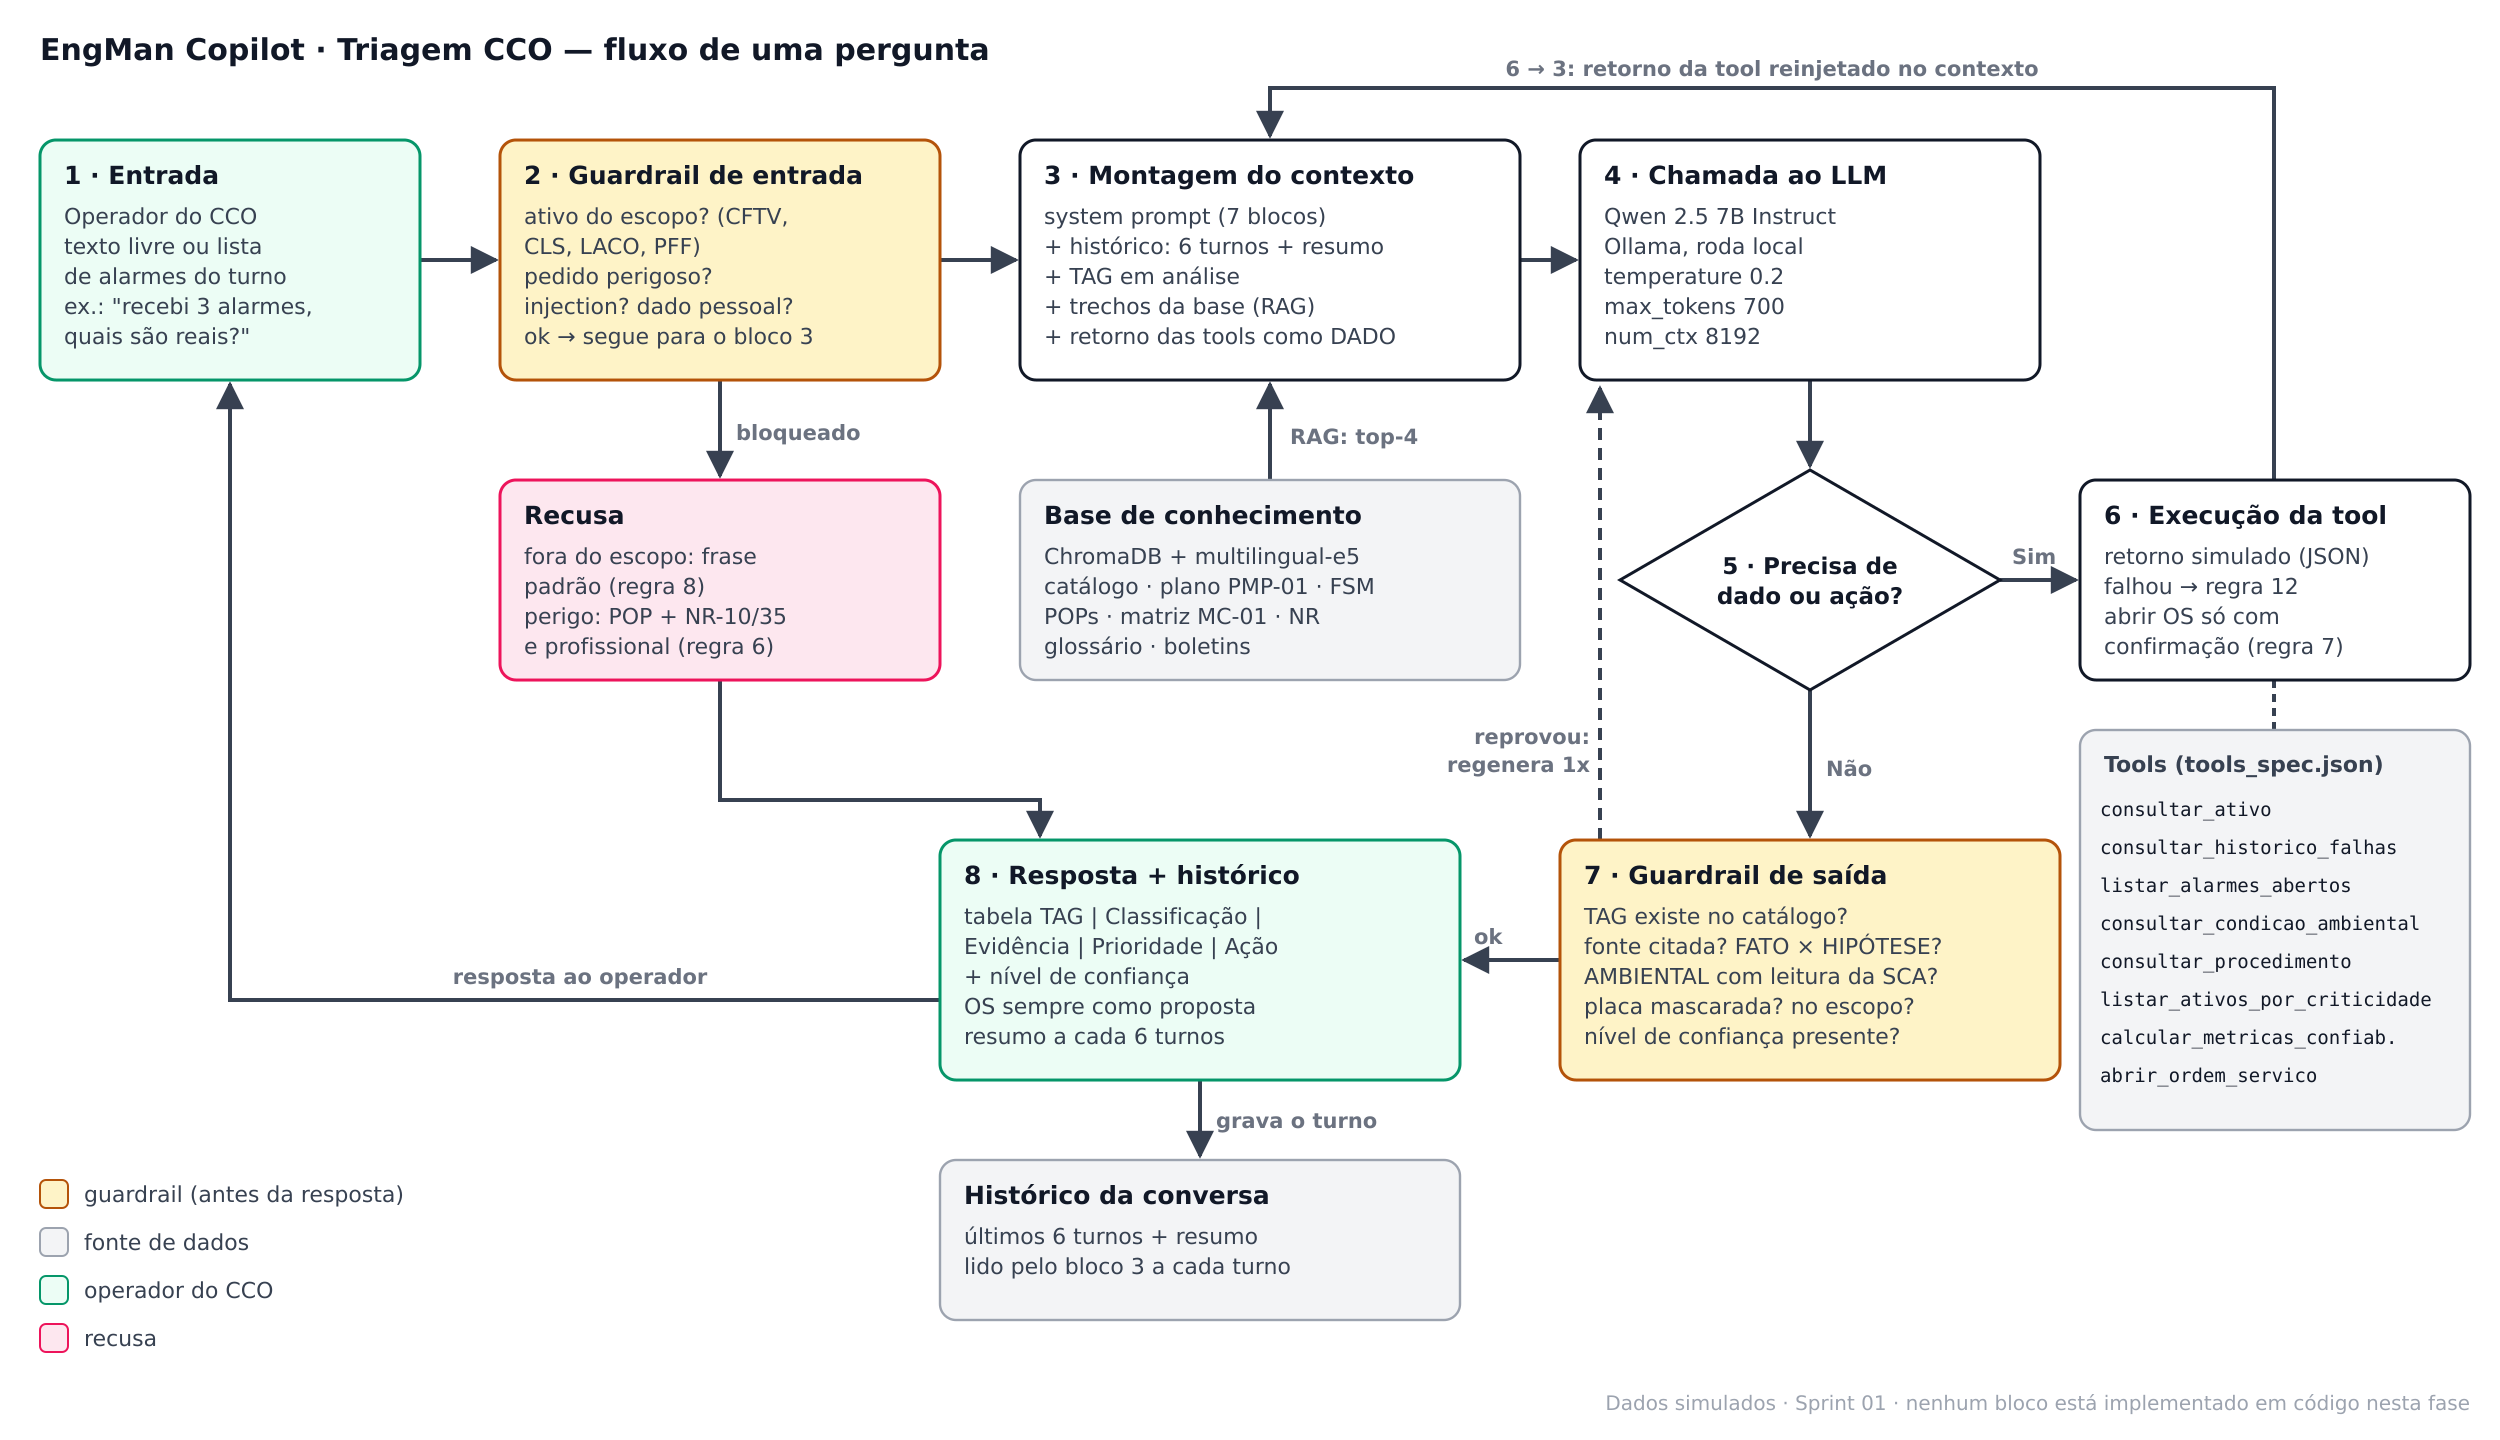
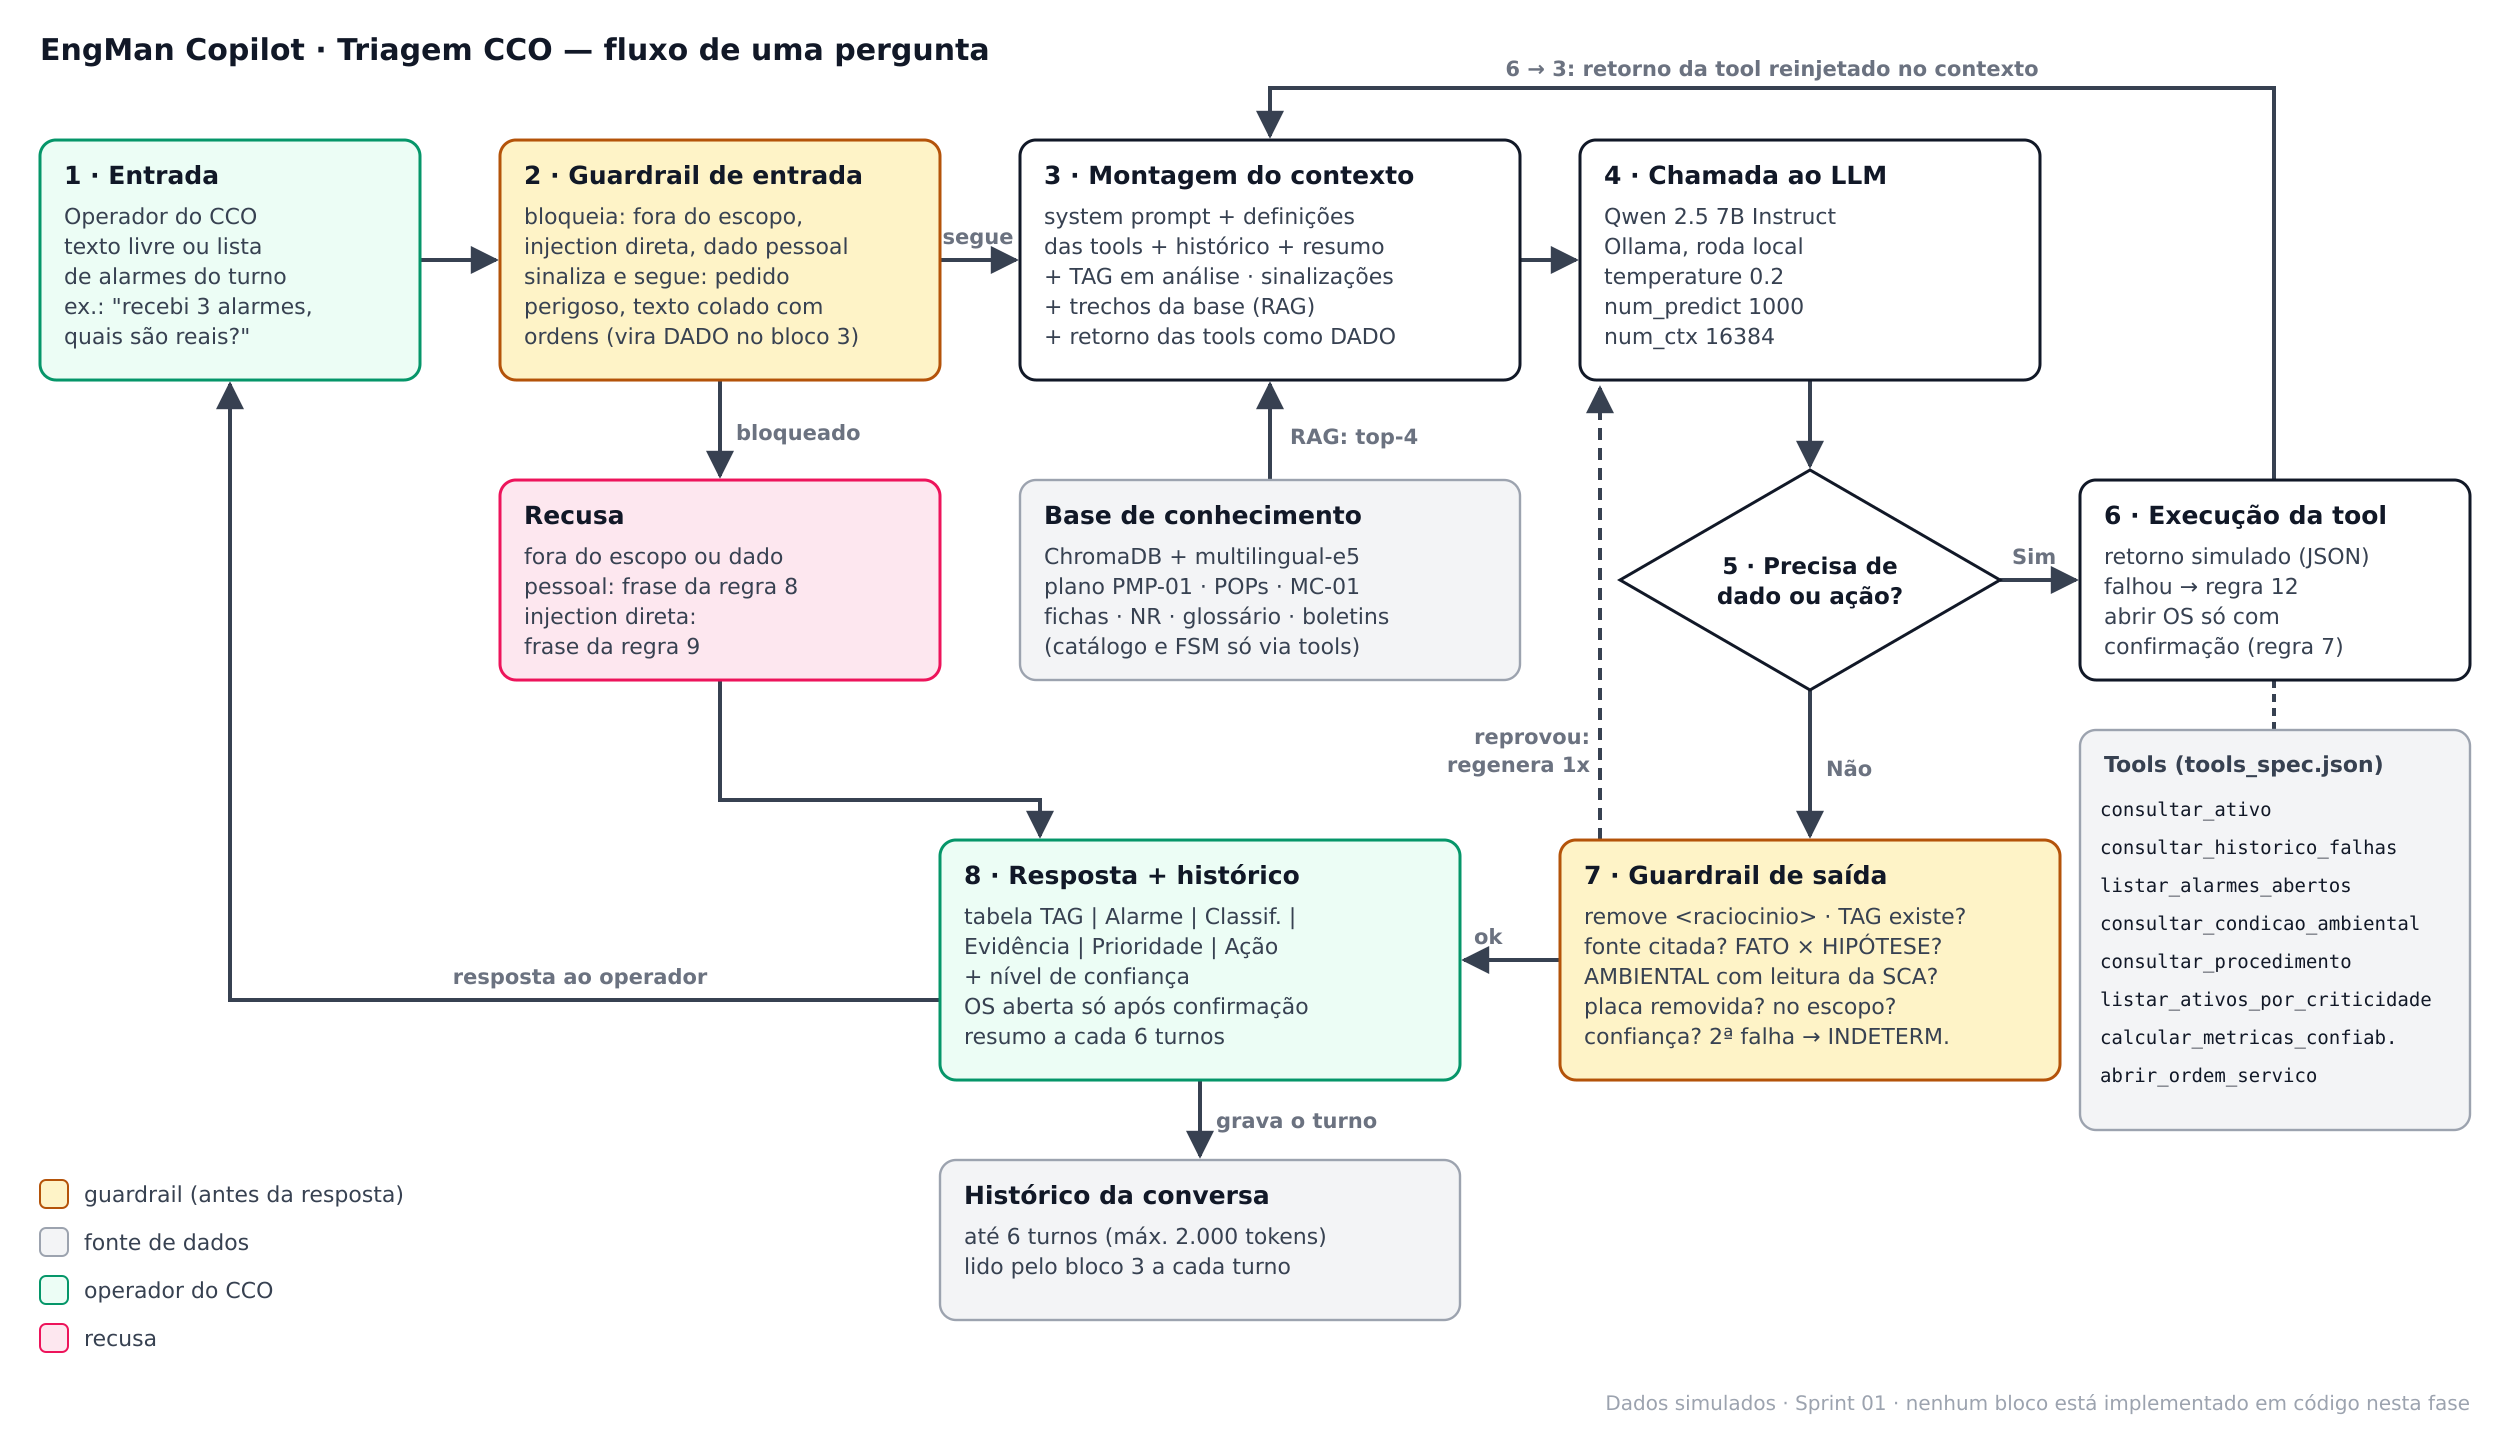
<svg xmlns="http://www.w3.org/2000/svg" width="1250" height="720" viewBox="0 0 1250 720" font-family="DejaVu Sans, Arial, sans-serif">
  <defs>
    <marker id="a" viewBox="0 0 10 10" refX="9" refY="5" markerWidth="7" markerHeight="7" orient="auto-start-reverse">
      <path d="M0,0 L10,5 L0,10 Z" fill="#374151" />
    </marker>
  </defs>
  <rect width="1250" height="720" fill="#fff" />
  <text x="20" y="30" font-size="15" font-weight="700" fill="#111827">EngMan Copilot · Triagem CCO — fluxo de uma pergunta</text>
  <g stroke="#374151" stroke-width="2" fill="none">
    <line x1="210" y1="130" x2="248" y2="130" marker-end="url(#a)" />
    <line x1="470" y1="130" x2="508" y2="130" marker-end="url(#a)" />
    <line x1="760" y1="130" x2="788" y2="130" marker-end="url(#a)" />
    <line x1="905" y1="190" x2="905" y2="233" marker-end="url(#a)" />
    <line x1="1000" y1="290" x2="1038" y2="290" marker-end="url(#a)" />
    <polyline points="1137,240 1137,44 635,44 635,68" marker-end="url(#a)" />
    <line x1="360" y1="190" x2="360" y2="238" marker-end="url(#a)" />
    <polyline points="360,340 360,400 520,400 520,418" marker-end="url(#a)" />
    <line x1="635" y1="240" x2="635" y2="192" marker-end="url(#a)" />
    <line x1="905" y1="345" x2="905" y2="418" marker-end="url(#a)" />
    <line x1="800" y1="420" x2="800" y2="194" stroke-dasharray="6 4" marker-end="url(#a)" />
    <line x1="780" y1="480" x2="732" y2="480" marker-end="url(#a)" />
    <polyline points="470,500 115,500 115,192" marker-end="url(#a)" />
    <line x1="600" y1="540" x2="600" y2="578" marker-end="url(#a)" />
    <line x1="1137" y1="340" x2="1137" y2="365" stroke-dasharray="4 3" />
  </g>
  <g font-size="10.5" fill="#6b7280" font-weight="600">
    <text x="886" y="38" text-anchor="middle">6 → 3: retorno da tool reinjetado no contexto</text>
    <text x="1006" y="282">Sim</text>
    <text x="368" y="220">bloqueado</text>
+     <text x="489" y="122" text-anchor="middle">segue</text>
    <text x="645" y="222">RAG: top-4</text>
    <text x="913" y="388">Não</text>
    <text x="795" y="372" text-anchor="end">reprovou:</text>
    <text x="795" y="386" text-anchor="end">regenera 1x</text>
    <text x="737" y="472">ok</text>
    <text x="290" y="492" text-anchor="middle">resposta ao operador</text>
    <text x="608" y="564">grava o turno</text>
  </g>
  <rect x="20" y="70" width="190" height="120" rx="8" fill="#ecfdf5" stroke="#059669" stroke-width="1.5" />
  <text x="32" y="92" font-size="12.5" font-weight="700" fill="#111827">1 · Entrada</text>
  <g font-size="11" fill="#374151">
    <text x="32" y="112">Operador do CCO</text>
    <text x="32" y="127">texto livre ou lista</text>
    <text x="32" y="142">de alarmes do turno</text>
    <text x="32" y="157">ex.: "recebi 3 alarmes,</text>
    <text x="32" y="172">quais são reais?"</text>
  </g>
  <rect x="250" y="70" width="220" height="120" rx="8" fill="#fef3c7" stroke="#b45309" stroke-width="1.5" />
  <text x="262" y="92" font-size="12.5" font-weight="700" fill="#111827">2 · Guardrail de entrada</text>
  <g font-size="11" fill="#374151">
-     <text x="262" y="112">ativo do escopo? (CFTV,</text>
-     <text x="262" y="127">CLS, LACO, PFF)</text>
-     <text x="262" y="142">pedido perigoso?</text>
-     <text x="262" y="157">injection? dado pessoal?</text>
-     <text x="262" y="172">ok → segue para o bloco 3</text>
+     <text x="262" y="112">bloqueia: fora do escopo,</text>
+     <text x="262" y="127">injection direta, dado pessoal</text>
+     <text x="262" y="142">sinaliza e segue: pedido</text>
+     <text x="262" y="157">perigoso, texto colado com</text>
+     <text x="262" y="172">ordens (vira DADO no bloco 3)</text>
  </g>
  <rect x="510" y="70" width="250" height="120" rx="8" fill="#fff" stroke="#111827" stroke-width="1.5" />
  <text x="522" y="92" font-size="12.5" font-weight="700" fill="#111827">3 · Montagem do contexto</text>
  <g font-size="11" fill="#374151">
-     <text x="522" y="112">system prompt (7 blocos)</text>
-     <text x="522" y="127">+ histórico: 6 turnos + resumo</text>
-     <text x="522" y="142">+ TAG em análise</text>
+     <text x="522" y="112">system prompt + definições</text>
+     <text x="522" y="127">das tools + histórico + resumo</text>
+     <text x="522" y="142">+ TAG em análise · sinalizações</text>
    <text x="522" y="157">+ trechos da base (RAG)</text>
    <text x="522" y="172">+ retorno das tools como DADO</text>
  </g>
  <rect x="790" y="70" width="230" height="120" rx="8" fill="#fff" stroke="#111827" stroke-width="1.5" />
  <text x="802" y="92" font-size="12.5" font-weight="700" fill="#111827">4 · Chamada ao LLM</text>
  <g font-size="11" fill="#374151">
    <text x="802" y="112">Qwen 2.5 7B Instruct</text>
    <text x="802" y="127">Ollama, roda local</text>
    <text x="802" y="142">temperature 0.2</text>
-     <text x="802" y="157">max_tokens 700</text>
-     <text x="802" y="172">num_ctx 8192</text>
+     <text x="802" y="157">num_predict 1000</text>
+     <text x="802" y="172">num_ctx 16384</text>
  </g>
  <polygon points="905,235 1000,290 905,345 810,290" fill="#fff" stroke="#111827" stroke-width="1.5" />
  <text x="905" y="287" text-anchor="middle" font-size="11.5" font-weight="700" fill="#111827">5 · Precisa de</text>
  <text x="905" y="302" text-anchor="middle" font-size="11.5" font-weight="700" fill="#111827">dado ou ação?</text>
  <rect x="1040" y="240" width="195" height="100" rx="8" fill="#fff" stroke="#111827" stroke-width="1.5" />
  <text x="1052" y="262" font-size="12.5" font-weight="700" fill="#111827">6 · Execução da tool</text>
  <g font-size="11" fill="#374151">
    <text x="1052" y="282">retorno simulado (JSON)</text>
    <text x="1052" y="297">falhou → regra 12</text>
    <text x="1052" y="312">abrir OS só com</text>
    <text x="1052" y="327">confirmação (regra 7)</text>
  </g>
  <rect x="1040" y="365" width="195" height="200" rx="8" fill="#f3f4f6" stroke="#9ca3af" stroke-width="1.2" />
  <text x="1052" y="386" font-size="11" font-weight="700" fill="#374151">Tools (tools_spec.json)</text>
  <g font-size="9.5" fill="#111827" font-family="DejaVu Sans Mono, monospace">
    <text x="1050" y="408">consultar_ativo</text>
    <text x="1050" y="427">consultar_historico_falhas</text>
    <text x="1050" y="446">listar_alarmes_abertos</text>
    <text x="1050" y="465">consultar_condicao_ambiental</text>
    <text x="1050" y="484">consultar_procedimento</text>
    <text x="1050" y="503">listar_ativos_por_criticidade</text>
    <text x="1050" y="522">calcular_metricas_confiab.</text>
    <text x="1050" y="541">abrir_ordem_servico</text>
  </g>
  <rect x="250" y="240" width="220" height="100" rx="8" fill="#fde7ef" stroke="#ed145b" stroke-width="1.5" />
  <text x="262" y="262" font-size="12.5" font-weight="700" fill="#111827">Recusa</text>
  <g font-size="11" fill="#374151">
-     <text x="262" y="282">fora do escopo: frase</text>
-     <text x="262" y="297">padrão (regra 8)</text>
-     <text x="262" y="312">perigo: POP + NR-10/35</text>
-     <text x="262" y="327">e profissional (regra 6)</text>
+     <text x="262" y="282">fora do escopo ou dado</text>
+     <text x="262" y="297">pessoal: frase da regra 8</text>
+     <text x="262" y="312">injection direta:</text>
+     <text x="262" y="327">frase da regra 9</text>
  </g>
  <rect x="510" y="240" width="250" height="100" rx="8" fill="#f3f4f6" stroke="#9ca3af" stroke-width="1.2" />
  <text x="522" y="262" font-size="12.5" font-weight="700" fill="#111827">Base de conhecimento</text>
  <g font-size="11" fill="#374151">
    <text x="522" y="282">ChromaDB + multilingual-e5</text>
-     <text x="522" y="297">catálogo · plano PMP-01 · FSM</text>
-     <text x="522" y="312">POPs · matriz MC-01 · NR</text>
-     <text x="522" y="327">glossário · boletins</text>
+     <text x="522" y="297">plano PMP-01 · POPs · MC-01</text>
+     <text x="522" y="312">fichas · NR · glossário · boletins</text>
+     <text x="522" y="327">(catálogo e FSM só via tools)</text>
  </g>
  <rect x="780" y="420" width="250" height="120" rx="8" fill="#fef3c7" stroke="#b45309" stroke-width="1.5" />
  <text x="792" y="442" font-size="12.5" font-weight="700" fill="#111827">7 · Guardrail de saída</text>
  <g font-size="11" fill="#374151">
-     <text x="792" y="462">TAG existe no catálogo?</text>
+     <text x="792" y="462">remove &lt;raciocinio&gt; · TAG existe?</text>
    <text x="792" y="477">fonte citada? FATO × HIPÓTESE?</text>
    <text x="792" y="492">AMBIENTAL com leitura da SCA?</text>
-     <text x="792" y="507">placa mascarada? no escopo?</text>
-     <text x="792" y="522">nível de confiança presente?</text>
+     <text x="792" y="507">placa removida? no escopo?</text>
+     <text x="792" y="522">confiança? 2ª falha → INDETERM.</text>
  </g>
  <rect x="470" y="420" width="260" height="120" rx="8" fill="#ecfdf5" stroke="#059669" stroke-width="1.5" />
  <text x="482" y="442" font-size="12.5" font-weight="700" fill="#111827">8 · Resposta + histórico</text>
  <g font-size="11" fill="#374151">
-     <text x="482" y="462">tabela TAG | Classificação |</text>
+     <text x="482" y="462">tabela TAG | Alarme | Classif. |</text>
    <text x="482" y="477">Evidência | Prioridade | Ação</text>
    <text x="482" y="492">+ nível de confiança</text>
-     <text x="482" y="507">OS sempre como proposta</text>
+     <text x="482" y="507">OS aberta só após confirmação</text>
    <text x="482" y="522">resumo a cada 6 turnos</text>
  </g>
  <rect x="470" y="580" width="260" height="80" rx="8" fill="#f3f4f6" stroke="#9ca3af" stroke-width="1.2" />
  <text x="482" y="602" font-size="12.5" font-weight="700" fill="#111827">Histórico da conversa</text>
  <g font-size="11" fill="#374151">
-     <text x="482" y="622">últimos 6 turnos + resumo</text>
+     <text x="482" y="622">até 6 turnos (máx. 2.000 tokens)</text>
    <text x="482" y="637">lido pelo bloco 3 a cada turno</text>
  </g>
  <g font-size="11" fill="#374151">
    <rect x="20" y="590" width="14" height="14" rx="3" fill="#fef3c7" stroke="#b45309" />
    <text x="42" y="601">guardrail (antes da resposta)</text>
    <rect x="20" y="614" width="14" height="14" rx="3" fill="#f3f4f6" stroke="#9ca3af" />
    <text x="42" y="625">fonte de dados</text>
    <rect x="20" y="638" width="14" height="14" rx="3" fill="#ecfdf5" stroke="#059669" />
    <text x="42" y="649">operador do CCO</text>
    <rect x="20" y="662" width="14" height="14" rx="3" fill="#fde7ef" stroke="#ed145b" />
    <text x="42" y="673">recusa</text>
  </g>
  <text x="1235" y="705" text-anchor="end" font-size="10" fill="#9ca3af">Dados simulados · Sprint 01 · nenhum bloco está implementado em código nesta fase</text>
</svg>
